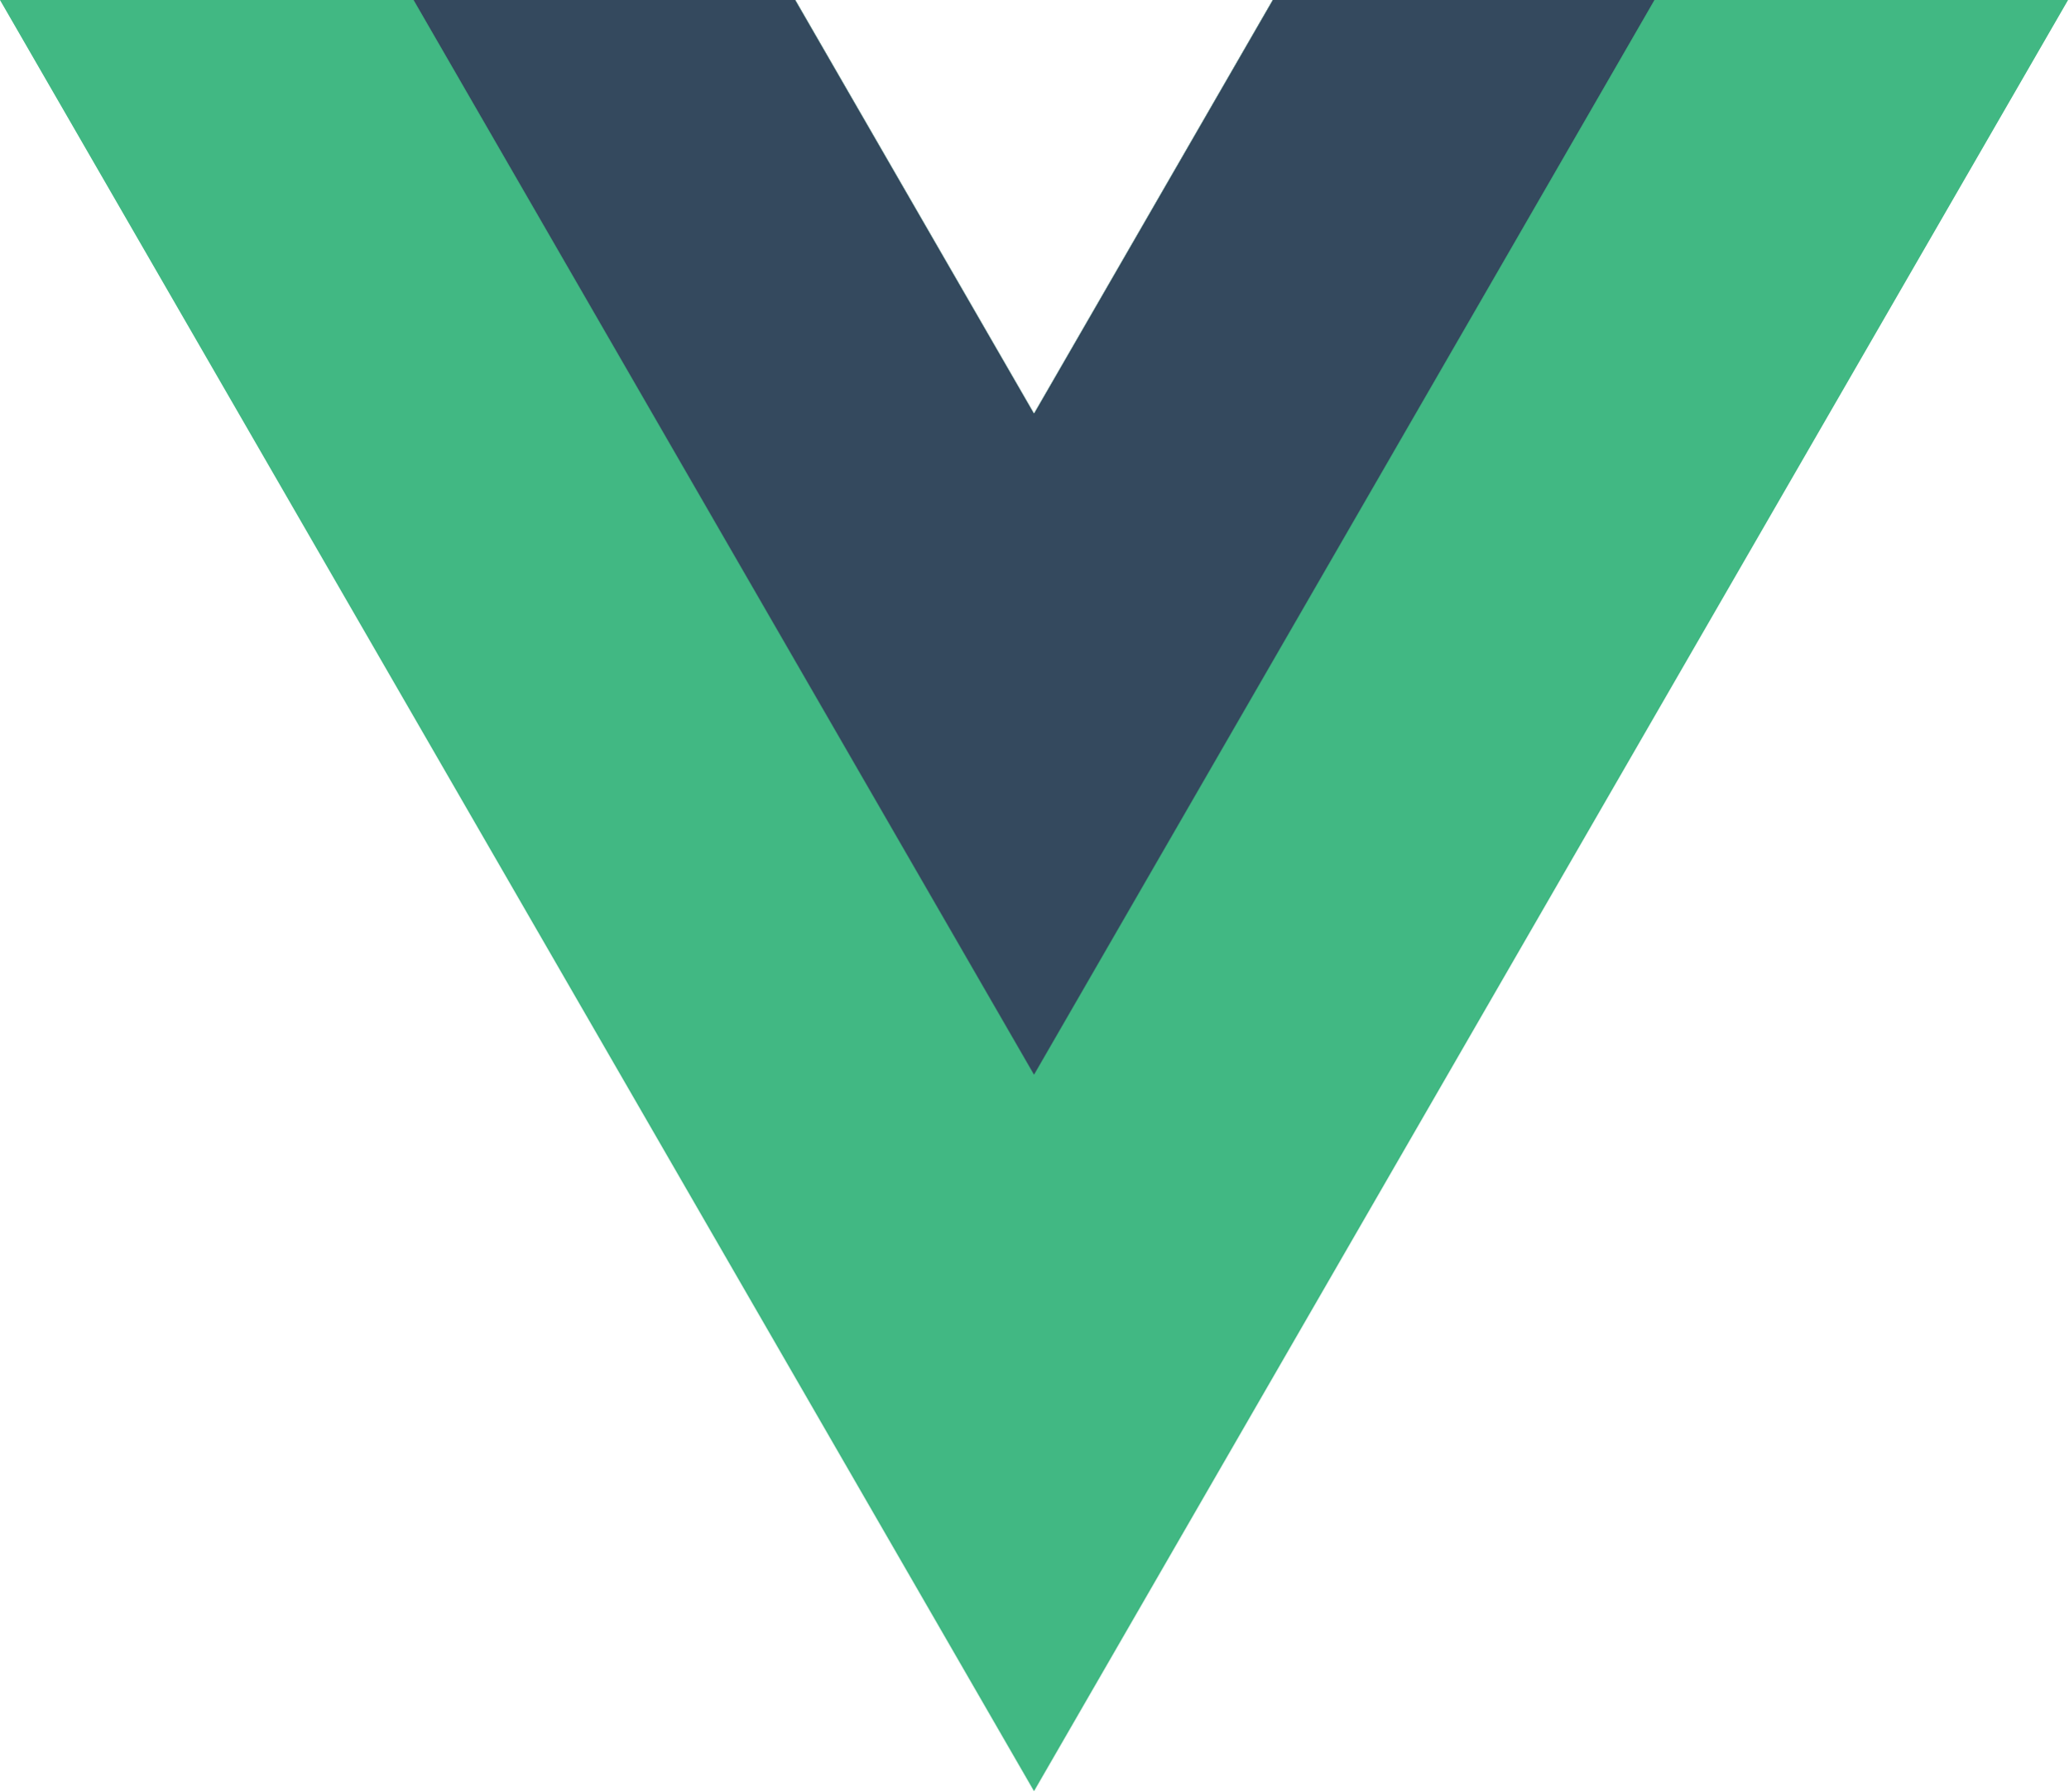
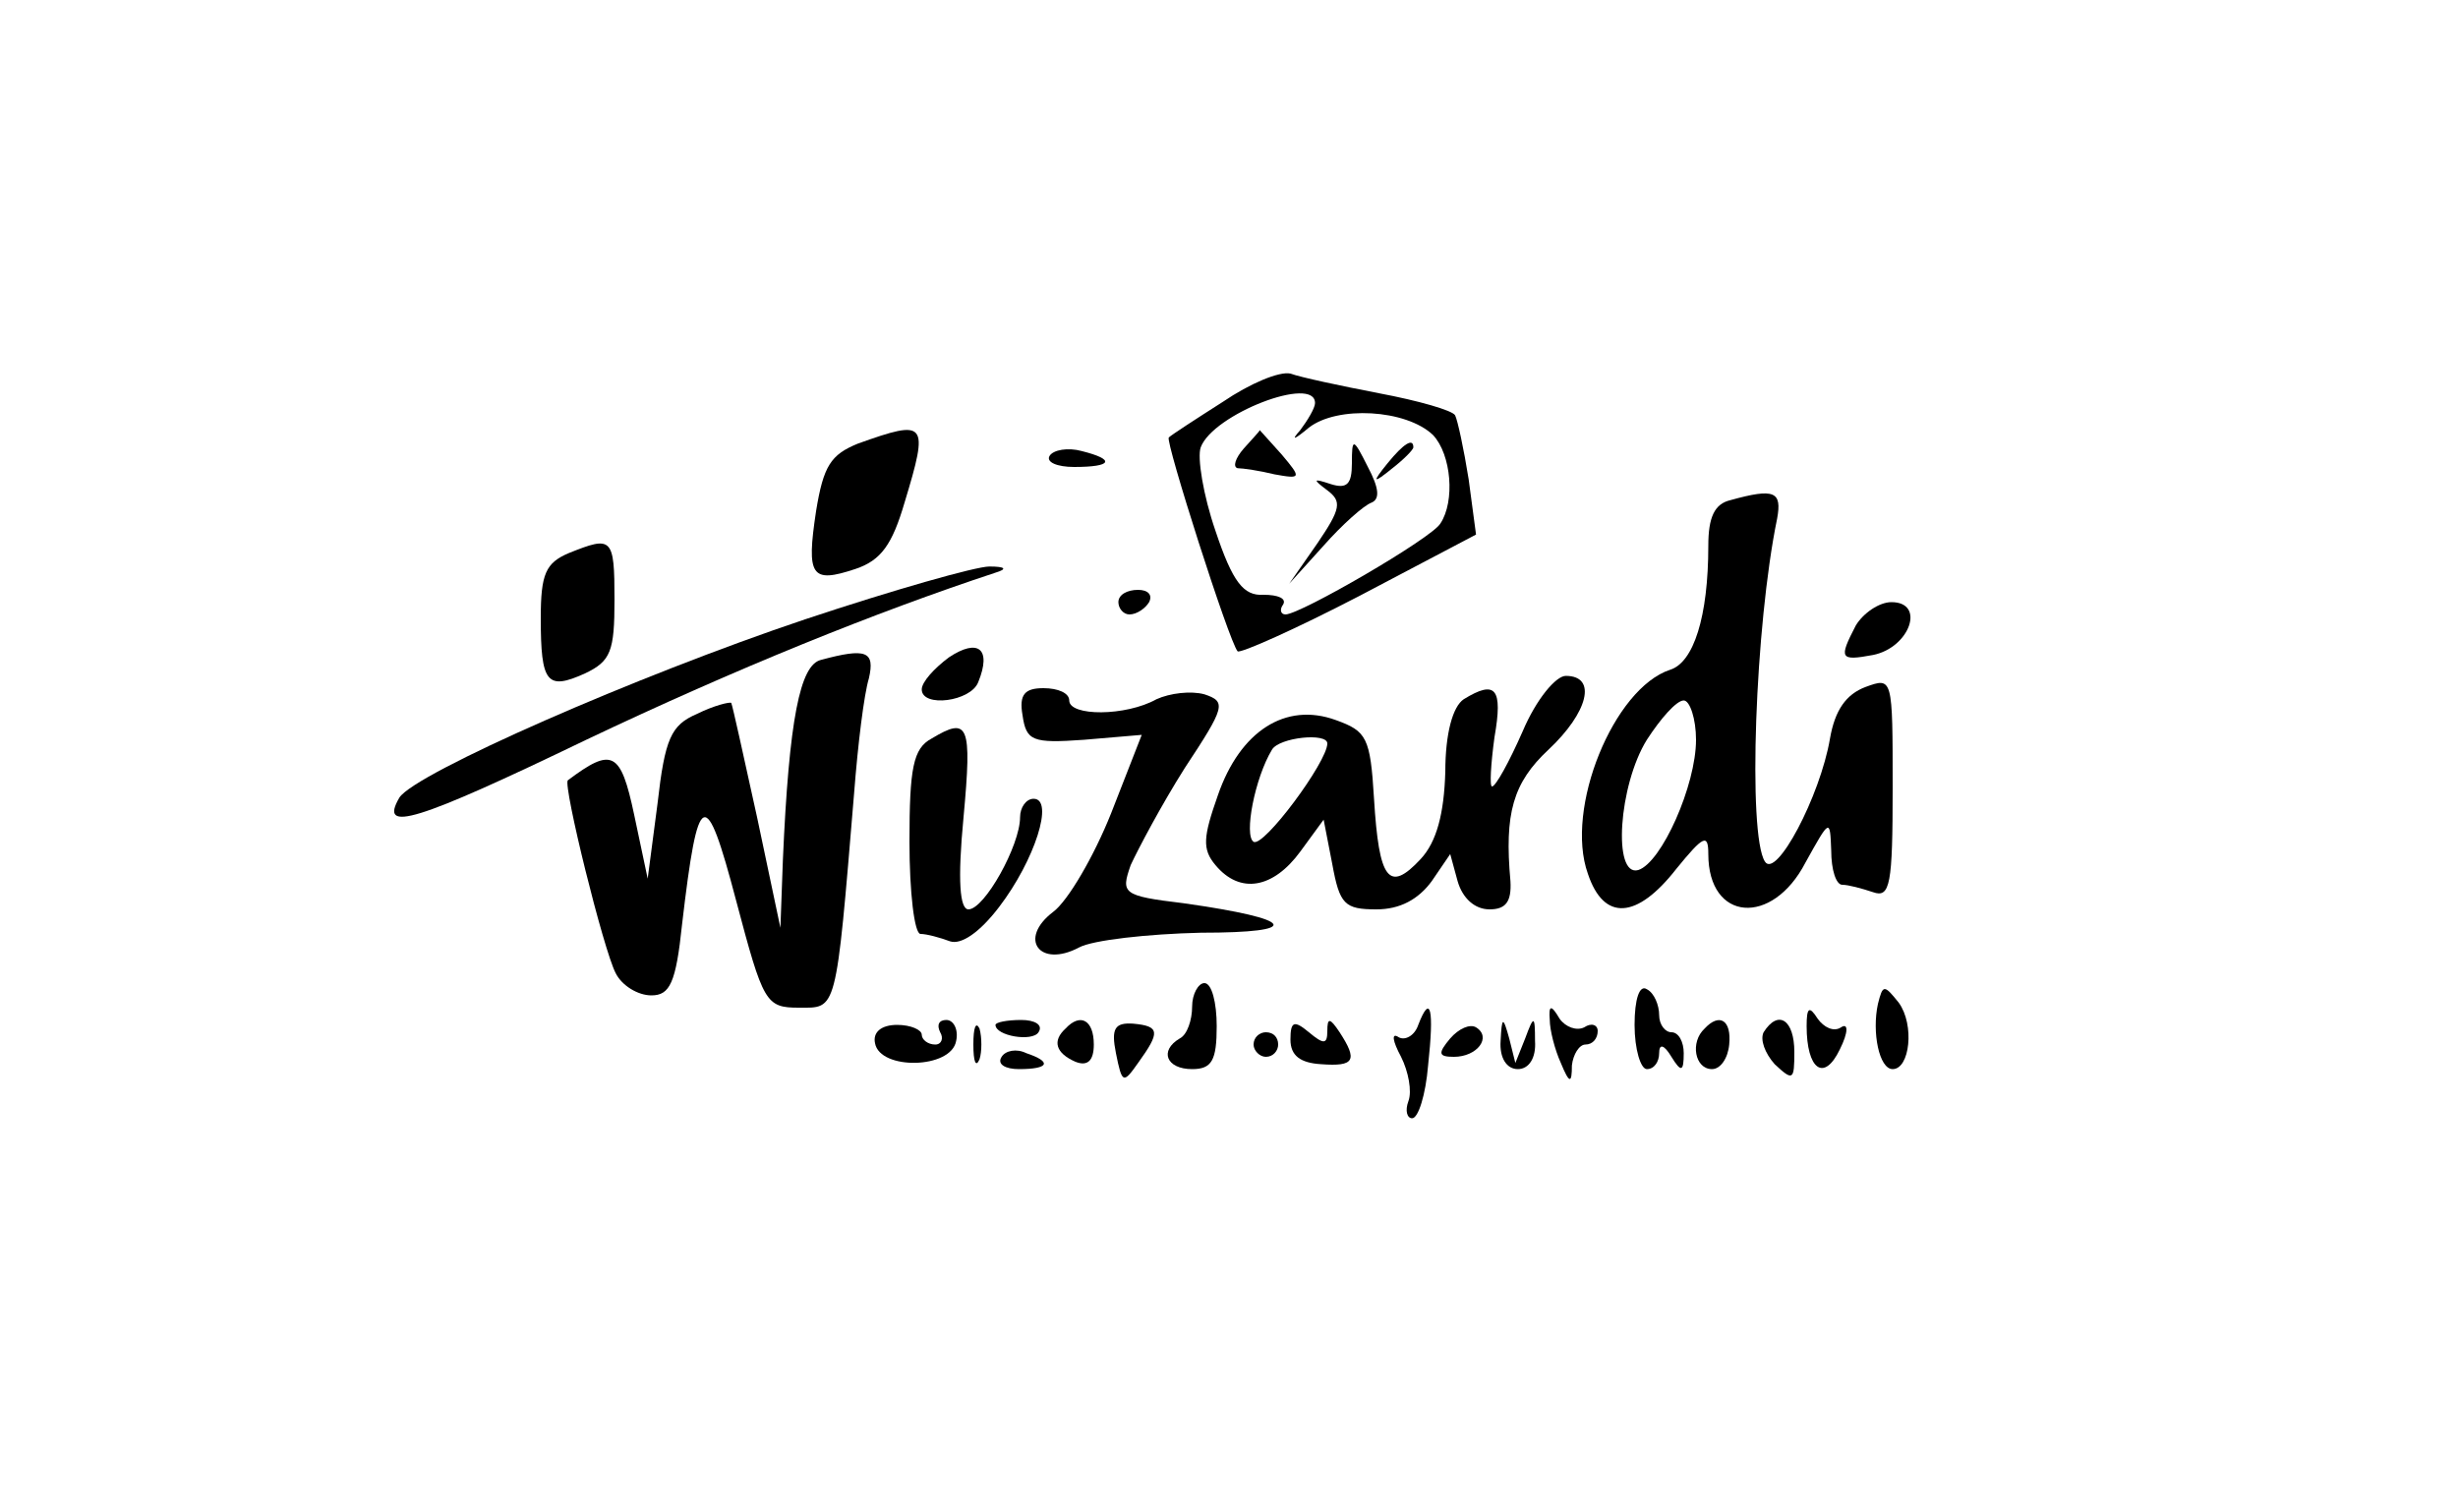
- <svg xmlns="http://www.w3.org/2000/svg" viewBox="0 0 261.76 226.69">
-   <path d="M161.096.001l-30.225 52.351L100.647.001H-.005l130.877 226.688L261.749.001z" fill="#41b883" />
-   <path d="M161.096.001l-30.225 52.351L100.647.001H52.346l78.526 136.01L209.398.001z" fill="#34495e" />
+ <svg xmlns="http://www.w3.org/2000/svg" version="1.0" width="200pt" height="123pt" viewBox="0 0 200 123" preserveAspectRatio="xMidYMid meet">
+   <g transform="translate(0,123) scale(0.1,-0.1)" fill="#000000" stroke="none">
+     <path d="M995 903 c-22 -14 -42 -27 -44 -29 -3 -3 49 -166 56 -174 2 -2 47 18 99 45 l95 50 -6 45 c-4 25 -9 48 -11 52 -2 4 -30 12 -62 18 -31 6 -64 13 -72 16 -9 2 -33 -8 -55 -23z m75 -1 c0 -4 -6 -14 -12 -22 -8 -9 -5 -8 7 2 23 18 79 15 101 -6 15 -16 18 -54 6 -72 -7 -12 -114 -74 -126 -74 -4 0 -5 4 -2 8 3 5 -4 8 -16 8 -16 -1 -25 10 -39 52 -10 29 -15 60 -12 68 10 27 93 59 93 36z" />
+     <path d="M1012 865 c-7 -8 -9 -15 -5 -16 4 0 18 -2 30 -5 22 -4 22 -3 6 16 -10 11 -18 20 -18 20 0 -1 -6 -7 -13 -15z" />
+     <path d="M1100 853 c0 -17 -4 -21 -17 -17 -15 5 -15 4 -3 -5 12 -9 11 -15 -8 -43 l-23 -33 28 31 c15 17 33 33 39 35 7 3 6 12 -3 29 -12 24 -13 24 -13 3z" />
+     <path d="M1129 853 c-13 -16 -12 -17 4 -4 9 7 17 15 17 17 0 8 -8 3 -21 -13z" />
+     <path d="M698 869 c-22 -9 -28 -18 -34 -55 -8 -53 -4 -59 32 -47 21 7 30 20 40 54 20 66 18 68 -38 48z" />
+     <path d="M854 859 c-3 -5 6 -9 20 -9 31 0 34 6 6 13 -11 3 -23 1 -26 -4z" />
+     <path d="M1408 823 c-13 -3 -18 -14 -18 -37 0 -58 -12 -95 -31 -101 -46 -15 -86 -113 -67 -166 13 -39 40 -37 72 4 22 27 26 29 26 12 0 -55 52 -59 79 -7 20 36 20 36 21 10 0 -16 4 -28 9 -28 5 0 16 -3 25 -6 14 -5 16 6 16 85 0 90 0 90 -22 82 -16 -6 -25 -19 -29 -42 -8 -47 -44 -115 -53 -100 -14 22 -8 192 10 279 4 22 -2 25 -38 15z m-28 -195 c0 -37 -28 -100 -47 -106 -21 -6 -16 69 7 106 11 17 24 32 30 32 5 0 10 -15 10 -32z" />
+     <path d="M463 780 c-19 -8 -23 -17 -23 -53 0 -53 5 -59 36 -45 21 10 24 18 24 60 0 51 -2 52 -37 38z" />
+     <path d="M655 726 c-137 -46 -317 -125 -330 -145 -17 -29 13 -20 152 47 122 58 236 104 333 136 10 3 8 5 -5 5 -11 0 -78 -19 -150 -43z" />
+     <path d="M910 740 c0 -5 4 -10 9 -10 6 0 13 5 16 10 3 6 -1 10 -9 10 -9 0 -16 -4 -16 -10z" />
+     <path d="M1510 721 c-14 -27 -13 -29 14 -24 30 6 43 43 15 43 -10 0 -23 -9 -29 -19z" />
+     <path d="M772 695 c-12 -9 -22 -20 -22 -26 0 -15 40 -10 46 6 11 27 0 36 -24 20z" />
+     <path d="M668 693 c-17 -4 -26 -48 -31 -163 l-2 -55 -19 90 c-11 50 -20 91 -21 93 -1 1 -14 -2 -28 -9 -21 -9 -26 -20 -32 -73 l-8 -61 -11 52 c-11 52 -18 55 -54 28 -4 -4 29 -138 39 -157 5 -10 18 -18 29 -18 15 0 20 10 25 58 13 111 19 114 44 19 22 -83 24 -87 51 -87 31 0 30 -6 45 175 3 39 8 80 12 93 5 22 -2 25 -39 15z" />
+     <path d="M1239 635 c-11 -25 -22 -45 -25 -45 -2 0 -1 18 2 40 7 40 1 47 -25 31 -9 -6 -15 -28 -15 -59 -1 -34 -7 -57 -20 -71 -26 -28 -34 -17 -38 49 -3 50 -6 55 -31 64 -41 15 -78 -9 -96 -61 -12 -34 -13 -44 -2 -57 20 -24 47 -19 69 11 l19 26 7 -36 c6 -33 10 -37 36 -37 19 0 34 8 45 23 l15 22 6 -22 c4 -14 14 -23 26 -23 13 0 18 6 17 23 -5 55 2 80 31 107 32 30 40 60 14 60 -8 0 -24 -19 -35 -45z m-159 -10 c0 -15 -52 -85 -60 -80 -8 5 1 52 15 75 6 10 45 14 45 5z" />
+     <path d="M832 648 c3 -21 8 -23 50 -20 l47 4 -25 -64 c-14 -35 -35 -71 -47 -80 -29 -22 -11 -46 21 -29 11 6 56 11 99 12 84 0 78 11 -14 24 -50 6 -51 8 -43 31 6 13 25 49 44 79 33 50 34 54 16 60 -11 3 -28 1 -39 -4 -25 -14 -71 -14 -71 -1 0 6 -9 10 -21 10 -15 0 -20 -5 -17 -22z" />
+     <path d="M758 629 c-15 -8 -18 -24 -18 -84 0 -41 4 -75 9 -75 5 0 16 -3 24 -6 9 -3 24 7 40 28 29 38 45 88 28 88 -6 0 -11 -7 -11 -15 0 -23 -29 -75 -42 -75 -7 0 -9 23 -4 75 7 76 4 82 -26 64z" />
+     <path d="M970 411 c0 -11 -4 -23 -10 -26 -17 -10 -11 -25 10 -25 16 0 20 7 20 35 0 19 -4 35 -10 35 -5 0 -10 -9 -10 -19z" />
+     <path d="M1330 396 c0 -20 5 -36 10 -36 6 0 10 6 10 13 0 8 4 7 10 -3 8 -13 10 -12 10 3 0 9 -4 17 -10 17 -5 0 -10 6 -10 14 0 8 -4 18 -10 21 -6 4 -10 -8 -10 -29z" />
+     <path d="M1528 413 c-5 -23 1 -53 12 -53 14 0 18 36 5 54 -12 15 -13 15 -17 -1z" />
+     <path d="M1154 396 c-3 -9 -11 -13 -16 -10 -6 4 -5 -3 2 -16 6 -12 9 -28 6 -36 -3 -8 -1 -14 3 -14 5 0 11 19 13 43 5 46 2 59 -8 33z" />
+     <path d="M1261 400 c0 -8 4 -24 9 -35 7 -17 9 -17 9 -2 1 9 6 17 11 17 6 0 10 5 10 11 0 5 -5 7 -11 3 -6 -3 -15 0 -20 7 -7 12 -9 11 -8 -1z" />
+     <path d="M1470 395 c0 -35 14 -46 27 -19 7 14 7 22 1 18 -6 -4 -14 0 -19 7 -7 11 -9 9 -9 -6z" />
+     <path d="M712 381 c4 -22 62 -21 66 2 2 9 -2 17 -8 17 -6 0 -8 -4 -5 -10 3 -5 1 -10 -4 -10 -6 0 -11 4 -11 8 0 4 -9 8 -20 8 -13 0 -20 -6 -18 -15z" />
+     <path d="M792 380 c0 -14 2 -19 5 -12 2 6 2 18 0 25 -3 6 -5 1 -5 -13z" />
+     <path d="M810 396 c0 -9 30 -14 35 -6 4 6 -3 10 -14 10 -12 0 -21 -2 -21 -4z" />
+     <path d="M867 393 c-11 -10 -8 -20 8 -27 10 -4 15 1 15 14 0 20 -11 26 -23 13z" />
+     <path d="M908 373 c5 -25 6 -25 18 -8 18 25 18 30 -4 32 -15 1 -18 -4 -14 -24z" />
+     <path d="M1050 384 c0 -13 8 -19 25 -20 27 -2 30 3 15 26 -8 12 -10 12 -10 1 0 -11 -3 -11 -15 -1 -12 10 -15 9 -15 -6z" />
+     <path d="M1180 385 c-10 -12 -10 -15 3 -15 19 0 31 16 18 24 -5 3 -14 -1 -21 -9z" />
+     <path d="M1221 383 c-1 -14 5 -23 14 -23 9 0 15 9 14 23 0 21 -1 21 -8 2 l-8 -20 -5 20 c-5 18 -6 18 -7 -2z" />
+     <path d="M1387 393 c-12 -11 -8 -33 6 -33 7 0 13 9 14 20 2 20 -8 26 -20 13z" />
+     <path d="M1435 390 c-3 -6 1 -17 9 -26 15 -14 16 -13 16 10 0 26 -13 35 -25 16z" />
+     <path d="M1020 380 c0 -5 5 -10 10 -10 6 0 10 5 10 10 0 6 -4 10 -10 10 -5 0 -10 -4 -10 -10z" />
+     <path d="M815 370 c-4 -6 3 -10 14 -10 25 0 27 6 6 13 -8 4 -17 2 -20 -3z" />
+   </g>
</svg>
